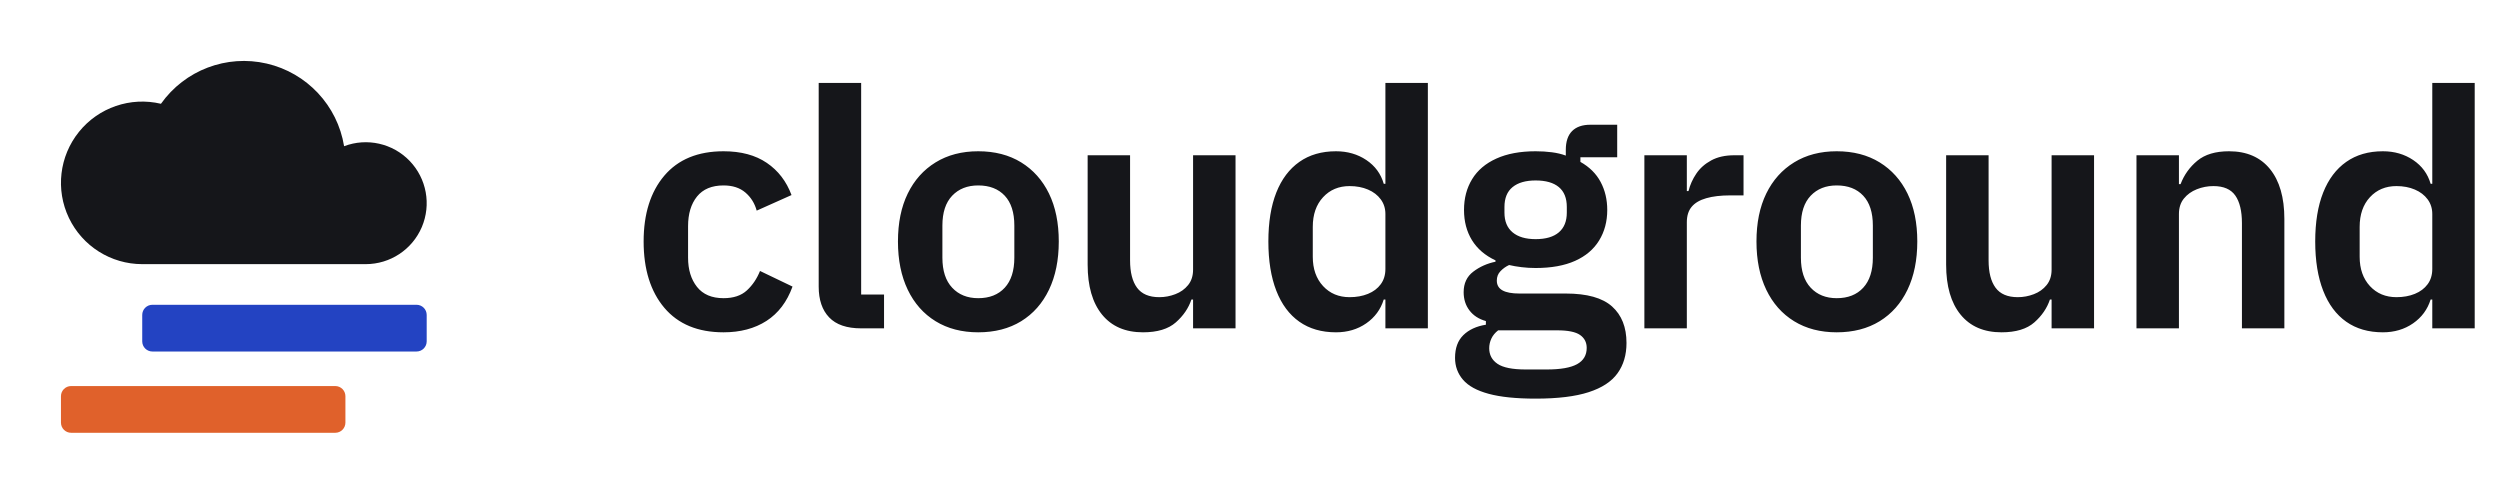
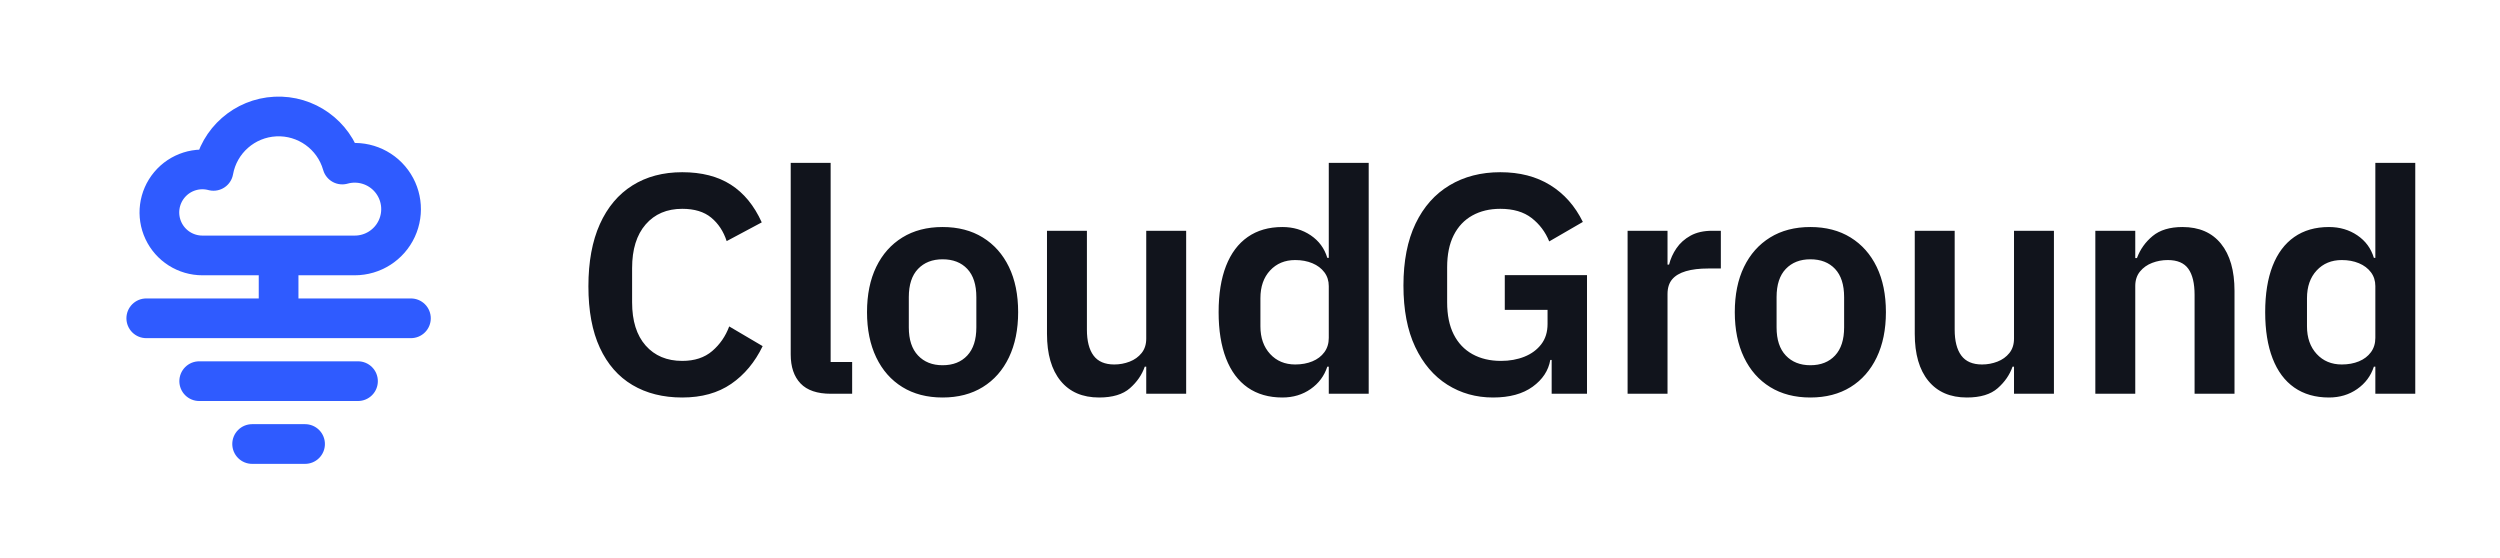
- <svg xmlns="http://www.w3.org/2000/svg" width="769px" height="150px" viewBox="0 0 769 150" version="1.1">
-   <g id="lockup/light" stroke="none" fill="none" fill-rule="evenodd" stroke-width="1">
-     <g id="Group" transform="translate(18.75, 18.7468)">
-       <g>
-         <path d="M25,62.503 C15.373,62.502 6.602,56.974 2.449,48.289 C-1.705,39.604 -0.502,29.306 5.54,21.812 C11.583,14.317 21.391,10.958 30.759,13.175 C38.094,2.832 50.951,-2.054 63.303,0.808 C75.655,3.669 85.054,13.711 87.094,26.225 C94.12,23.556 102.062,25.341 107.27,30.76 C112.479,36.18 113.947,44.185 111.002,51.101 C108.057,58.016 101.266,62.504 93.75,62.503 L25,62.503 Z" id="Path" fill="#15161A" />
-         <rect id="Rectangle" fill="#2343C2" x="25" y="75.003" width="87.5" height="14.375" rx="3.125" />
-         <rect id="Rectangle" fill="#E0612B" x="0" y="100.003" width="87.5" height="14.375" rx="3.125" />
-       </g>
-       <path d="M203.81,83.473 C195.923,83.473 189.853,80.96 185.6,75.933 C181.353,70.9 179.23,64.1 179.23,55.533 C179.23,47.033 181.353,40.283 185.6,35.283 C189.853,30.283 195.923,27.783 203.81,27.783 C209.183,27.783 213.62,28.973 217.12,31.353 C220.62,33.733 223.153,37.033 224.72,41.253 L214.01,46.043 C213.397,43.797 212.24,41.943 210.54,40.483 C208.84,39.023 206.597,38.293 203.81,38.293 C200.203,38.293 197.483,39.43 195.65,41.703 C193.817,43.983 192.9,47.027 192.9,50.833 L192.9,60.523 C192.9,64.197 193.817,67.19 195.65,69.503 C197.483,71.817 200.203,72.973 203.81,72.973 C206.87,72.973 209.267,72.173 211,70.573 C212.733,68.973 214.077,66.983 215.03,64.603 L225.03,69.403 C223.33,74.097 220.66,77.617 217.02,79.963 C213.38,82.303 208.977,83.473 203.81,83.473 Z M253.18,82.253 L246.14,82.253 C241.72,82.253 238.44,81.13 236.3,78.883 C234.153,76.643 233.08,73.483 233.08,69.403 L233.08,6.773 L246.14,6.773 L246.14,71.853 L253.18,71.853 L253.18,82.253 Z M282.15,83.473 C277.117,83.473 272.747,82.337 269.04,80.063 C265.333,77.783 262.477,74.553 260.47,70.373 C258.463,66.187 257.46,61.24 257.46,55.533 C257.46,49.82 258.463,44.907 260.47,40.793 C262.477,36.68 265.333,33.483 269.04,31.203 C272.747,28.923 277.117,27.783 282.15,27.783 C287.25,27.783 291.653,28.923 295.36,31.203 C299.06,33.483 301.913,36.68 303.92,40.793 C305.927,44.907 306.93,49.82 306.93,55.533 C306.93,61.24 305.927,66.187 303.92,70.373 C301.913,74.553 299.06,77.783 295.36,80.063 C291.653,82.337 287.25,83.473 282.15,83.473 Z M282.15,72.973 C285.617,72.973 288.337,71.9 290.31,69.753 C292.277,67.613 293.26,64.537 293.26,60.523 L293.26,50.633 C293.26,46.62 292.277,43.56 290.31,41.453 C288.337,39.347 285.617,38.293 282.15,38.293 C278.817,38.293 276.147,39.347 274.14,41.453 C272.133,43.56 271.13,46.62 271.13,50.633 L271.13,60.523 C271.13,64.537 272.133,67.613 274.14,69.753 C276.147,71.9 278.817,72.973 282.15,72.973 Z M348.24,82.253 L348.24,73.383 L347.73,73.383 C346.85,76.03 345.253,78.373 342.94,80.413 C340.627,82.453 337.26,83.473 332.84,83.473 C327.4,83.473 323.2,81.657 320.24,78.023 C317.287,74.383 315.81,69.267 315.81,62.673 L315.81,29.013 L328.86,29.013 L328.86,61.343 C328.86,65.017 329.573,67.82 331,69.753 C332.433,71.693 334.713,72.663 337.84,72.663 C339.54,72.663 341.187,72.357 342.78,71.743 C344.38,71.137 345.69,70.203 346.71,68.943 C347.73,67.683 348.24,66.103 348.24,64.203 L348.24,29.013 L361.3,29.013 L361.3,82.253 L348.24,82.253 Z M407.4,82.253 L407.4,73.383 L406.89,73.383 C405.937,76.443 404.137,78.89 401.49,80.723 C398.837,82.557 395.74,83.473 392.2,83.473 C387.78,83.473 384.023,82.387 380.93,80.213 C377.837,78.04 375.473,74.86 373.84,70.673 C372.213,66.493 371.4,61.447 371.4,55.533 C371.4,49.613 372.213,44.597 373.84,40.483 C375.473,36.37 377.837,33.227 380.93,31.053 C384.023,28.873 387.78,27.783 392.2,27.783 C395.74,27.783 398.853,28.683 401.54,30.483 C404.227,32.29 406.01,34.723 406.89,37.783 L407.4,37.783 L407.4,6.773 L420.46,6.773 L420.46,82.253 L407.4,82.253 Z M396.39,72.663 C398.497,72.663 400.383,72.323 402.05,71.643 C403.717,70.963 405.023,69.977 405.97,68.683 C406.923,67.397 407.4,65.833 407.4,63.993 L407.4,47.063 C407.4,45.363 406.923,43.867 405.97,42.573 C405.023,41.28 403.717,40.277 402.05,39.563 C400.383,38.85 398.497,38.493 396.39,38.493 C393.057,38.493 390.337,39.633 388.23,41.913 C386.117,44.193 385.06,47.237 385.06,51.043 L385.06,60.223 C385.06,63.963 386.117,66.973 388.23,69.253 C390.337,71.527 393.057,72.663 396.39,72.663 Z M481.56,86.743 C481.56,90.417 480.64,93.527 478.8,96.073 C476.967,98.627 474.01,100.563 469.93,101.883 C465.85,103.21 460.41,103.873 453.61,103.873 C447.623,103.873 442.813,103.38 439.18,102.393 C435.54,101.413 432.903,99.97 431.27,98.063 C429.637,96.157 428.82,93.913 428.82,91.333 C428.82,88.34 429.67,86.01 431.37,84.343 C433.07,82.677 435.383,81.607 438.31,81.133 L438.31,80.013 C436.13,79.4 434.447,78.31 433.26,76.743 C432.067,75.183 431.47,73.313 431.47,71.133 C431.47,68.413 432.457,66.307 434.43,64.813 C436.403,63.313 438.683,62.293 441.27,61.753 L441.27,61.343 C438.07,59.85 435.653,57.777 434.02,55.123 C432.393,52.47 431.58,49.377 431.58,45.843 C431.58,42.237 432.413,39.073 434.08,36.353 C435.74,33.633 438.22,31.527 441.52,30.033 C444.82,28.533 448.85,27.783 453.61,27.783 C455.377,27.783 457.043,27.887 458.61,28.093 C460.17,28.293 461.597,28.633 462.89,29.113 L462.89,27.373 C462.89,24.793 463.537,22.857 464.83,21.563 C466.123,20.27 467.993,19.623 470.44,19.623 L478.7,19.623 L478.7,29.623 L467.38,29.623 L467.38,31.053 C470.167,32.613 472.24,34.67 473.6,37.223 C474.96,39.77 475.64,42.643 475.64,45.843 C475.64,49.377 474.807,52.503 473.14,55.223 C471.473,57.943 469.01,60.033 465.75,61.493 C462.483,62.96 458.437,63.693 453.61,63.693 C452.11,63.693 450.663,63.607 449.27,63.433 C447.877,63.267 446.603,63.047 445.45,62.773 C444.43,63.247 443.547,63.877 442.8,64.663 C442.047,65.443 441.67,66.41 441.67,67.563 C441.67,68.923 442.25,69.927 443.41,70.573 C444.563,71.22 446.297,71.543 448.61,71.543 L462.89,71.543 C469.417,71.543 474.16,72.87 477.12,75.523 C480.08,78.177 481.56,81.917 481.56,86.743 Z M469.32,88.273 C469.32,86.573 468.64,85.247 467.28,84.293 C465.92,83.34 463.573,82.863 460.24,82.863 L442.08,82.863 C441.127,83.61 440.43,84.46 439.99,85.413 C439.55,86.367 439.33,87.353 439.33,88.373 C439.33,90.413 440.18,92.01 441.88,93.163 C443.58,94.323 446.47,94.903 450.55,94.903 L457.08,94.903 C461.293,94.903 464.387,94.36 466.36,93.273 C468.333,92.18 469.32,90.513 469.32,88.273 Z M453.61,54.813 C456.737,54.813 459.117,54.117 460.75,52.723 C462.383,51.33 463.2,49.307 463.2,46.653 L463.2,44.923 C463.2,42.203 462.383,40.163 460.75,38.803 C459.117,37.443 456.737,36.763 453.61,36.763 C450.55,36.763 448.187,37.443 446.52,38.803 C444.853,40.163 444.02,42.203 444.02,44.923 L444.02,46.653 C444.02,49.307 444.853,51.33 446.52,52.723 C448.187,54.117 450.55,54.813 453.61,54.813 Z M500.12,82.253 L487.06,82.253 L487.06,29.013 L500.12,29.013 L500.12,40.023 L500.63,40.023 C501.103,38.123 501.903,36.34 503.03,34.673 C504.15,33.007 505.68,31.647 507.62,30.593 C509.553,29.54 511.917,29.013 514.71,29.013 L517.56,29.013 L517.56,41.353 L513.48,41.353 C510.56,41.353 508.097,41.643 506.09,42.223 C504.083,42.797 502.587,43.68 501.6,44.873 C500.613,46.06 500.12,47.64 500.12,49.613 L500.12,82.253 Z M546.22,83.473 C541.193,83.473 536.827,82.337 533.12,80.063 C529.413,77.783 526.557,74.553 524.55,70.373 C522.543,66.187 521.54,61.24 521.54,55.533 C521.54,49.82 522.543,44.907 524.55,40.793 C526.557,36.68 529.413,33.483 533.12,31.203 C536.827,28.923 541.193,27.783 546.22,27.783 C551.32,27.783 555.723,28.923 559.43,31.203 C563.137,33.483 565.993,36.68 568,40.793 C570.007,44.907 571.01,49.82 571.01,55.533 C571.01,61.24 570.007,66.187 568,70.373 C565.993,74.553 563.137,77.783 559.43,80.063 C555.723,82.337 551.32,83.473 546.22,83.473 Z M546.22,72.973 C549.693,72.973 552.413,71.9 554.38,69.753 C556.353,67.613 557.34,64.537 557.34,60.523 L557.34,50.633 C557.34,46.62 556.353,43.56 554.38,41.453 C552.413,39.347 549.693,38.293 546.22,38.293 C542.893,38.293 540.227,39.347 538.22,41.453 C536.213,43.56 535.21,46.62 535.21,50.633 L535.21,60.523 C535.21,64.537 536.213,67.613 538.22,69.753 C540.227,71.9 542.893,72.973 546.22,72.973 Z M612.32,82.253 L612.32,73.383 L611.81,73.383 C610.923,76.03 609.327,78.373 607.02,80.413 C604.707,82.453 601.34,83.473 596.92,83.473 C591.48,83.473 587.28,81.657 584.32,78.023 C581.36,74.383 579.88,69.267 579.88,62.673 L579.88,29.013 L592.94,29.013 L592.94,61.343 C592.94,65.017 593.653,67.82 595.08,69.753 C596.507,71.693 598.787,72.663 601.92,72.663 C603.62,72.663 605.267,72.357 606.86,71.743 C608.46,71.137 609.77,70.203 610.79,68.943 C611.81,67.683 612.32,66.103 612.32,64.203 L612.32,29.013 L625.38,29.013 L625.38,82.253 L612.32,82.253 Z M651.49,82.253 L638.43,82.253 L638.43,29.013 L651.49,29.013 L651.49,37.883 L652,37.883 C653.087,35.03 654.803,32.633 657.15,30.693 C659.497,28.753 662.743,27.783 666.89,27.783 C672.33,27.783 676.53,29.603 679.49,33.243 C682.443,36.883 683.92,42 683.92,48.593 L683.92,82.253 L670.87,82.253 L670.87,49.923 C670.87,46.183 670.19,43.343 668.83,41.403 C667.47,39.463 665.227,38.493 662.1,38.493 C660.327,38.493 658.627,38.817 657,39.463 C655.367,40.11 654.04,41.063 653.02,42.323 C652,43.577 651.49,45.157 651.49,47.063 L651.49,82.253 Z M729.42,82.253 L729.42,73.383 L728.91,73.383 C727.957,76.443 726.153,78.89 723.5,80.723 C720.847,82.557 717.753,83.473 714.22,83.473 C709.8,83.473 706.043,82.387 702.95,80.213 C699.857,78.04 697.493,74.86 695.86,70.673 C694.227,66.493 693.41,61.447 693.41,55.533 C693.41,49.613 694.227,44.597 695.86,40.483 C697.493,36.37 699.857,33.227 702.95,31.053 C706.043,28.873 709.8,27.783 714.22,27.783 C717.753,27.783 720.863,28.683 723.55,30.483 C726.237,32.29 728.023,34.723 728.91,37.783 L729.42,37.783 L729.42,6.773 L742.47,6.773 L742.47,82.253 L729.42,82.253 Z M718.4,72.663 C720.507,72.663 722.393,72.323 724.06,71.643 C725.727,70.963 727.037,69.977 727.99,68.683 C728.943,67.397 729.42,65.833 729.42,63.993 L729.42,47.063 C729.42,45.363 728.943,43.867 727.99,42.573 C727.037,41.28 725.727,40.277 724.06,39.563 C722.393,38.85 720.507,38.493 718.4,38.493 C715.067,38.493 712.347,39.633 710.24,41.913 C708.133,44.193 707.08,47.237 707.08,51.043 L707.08,60.223 C707.08,63.963 708.133,66.973 710.24,69.253 C712.347,71.527 715.067,72.663 718.4,72.663 Z" id="Shape" fill="#15161A" fill-rule="nonzero" />
-     </g>
+ <svg xmlns="http://www.w3.org/2000/svg" viewBox="0 0 673 150" width="673" height="150" role="img" aria-label="CloudGround">
+   <g transform="translate(18.00 18.00) scale(1.7812)">
+     <path d="M20.5 28.5 H43.5 A7 7 0 1 0 41.62 14.76 A10 10 0 0 0 22.16 15.72 A6.5 6.5 0 1 0 20.5 28.5 Z M32 28.5 V38 M12 38 H52 M20 47.5 H44 M28 57 H36" fill="none" stroke="#2F5BFF" stroke-width="6" stroke-linecap="round" stroke-linejoin="round" />
  </g>
+   <path fill="#11141C" d="M183.66 107.008Q175.913 107.008 170.236 103.636Q164.559 100.263 161.479 93.615Q158.398 86.966 158.398 77.079Q158.398 67.192 161.479 60.346Q164.559 53.5 170.236 49.93Q175.913 46.36 183.66 46.36Q191.501 46.36 196.749 49.72Q201.996 53.08 205.064 59.863L195.621 64.906Q194.331 60.963 191.459 58.588Q188.587 56.213 183.66 56.213Q177.463 56.213 173.813 60.412Q170.163 64.612 170.163 72.178V81.388Q170.163 88.895 173.813 93.025Q177.463 97.155 183.66 97.155Q188.637 97.155 191.736 94.494Q194.835 91.832 196.303 87.874L205.306 93.178Q202.179 99.666 196.84 103.337Q191.501 107.008 183.66 107.008ZM229.399 106.0H223.672Q218.155 106.0 215.508 103.227Q212.86 100.453 212.86 95.415V43.84H223.608V97.455H229.399ZM253.742 107.008Q247.473 107.008 242.915 104.194Q238.357 101.38 235.879 96.209Q233.401 91.038 233.401 84.032Q233.401 76.966 235.879 71.855Q238.357 66.743 242.915 63.929Q247.473 61.115 253.742 61.115Q260.012 61.115 264.57 63.929Q269.128 66.743 271.606 71.855Q274.084 76.966 274.084 84.032Q274.084 91.038 271.606 96.209Q269.128 101.38 264.57 104.194Q260.012 107.008 253.742 107.008ZM253.742 98.32Q257.959 98.32 260.396 95.7Q262.833 93.08 262.833 88.147V79.976Q262.833 74.983 260.396 72.393Q257.959 69.803 253.742 69.803Q249.61 69.803 247.131 72.393Q244.652 74.983 244.652 79.976V88.147Q244.652 93.08 247.131 95.7Q249.61 98.32 253.742 98.32ZM308.567 106.0V98.707H308.171Q307.03 101.993 304.181 104.5Q301.333 107.008 295.873 107.008Q289.178 107.008 285.514 102.534Q281.849 98.06 281.849 89.868V62.123H292.596V88.751Q292.596 93.303 294.376 95.71Q296.156 98.117 299.962 98.117Q302.117 98.117 304.096 97.354Q306.076 96.59 307.321 95.038Q308.567 93.486 308.567 91.163V62.123H319.314V106.0ZM357.707 106.0V98.707H357.311Q356.09 102.443 352.822 104.726Q349.553 107.008 345.22 107.008Q339.725 107.008 335.883 104.325Q332.041 101.642 330.047 96.488Q328.053 91.334 328.053 84.032Q328.053 76.705 330.047 71.593Q332.041 66.481 335.883 63.798Q339.725 61.115 345.22 61.115Q349.553 61.115 352.859 63.356Q356.164 65.596 357.311 69.416H357.707V43.84H368.454V106.0ZM348.667 98.117Q351.242 98.117 353.288 97.275Q355.334 96.432 356.52 94.813Q357.707 93.195 357.707 90.956V77.019Q357.707 74.879 356.52 73.297Q355.334 71.716 353.288 70.861Q351.242 70.006 348.667 70.006Q344.519 70.006 341.912 72.806Q339.305 75.606 339.305 80.277V87.846Q339.305 92.458 341.912 95.288Q344.519 98.117 348.667 98.117ZM417.707 106.0V96.899H417.337Q416.6 101.193 412.595 104.1Q408.59 107.008 401.929 107.008Q395.085 107.008 389.613 103.552Q384.141 100.095 380.973 93.392Q377.806 86.69 377.806 76.862Q377.806 66.999 381.062 60.208Q384.318 53.416 390.213 49.888Q396.107 46.36 403.879 46.36Q411.716 46.36 417.334 49.841Q422.952 53.322 426.104 59.745L417.051 64.99Q415.508 61.175 412.318 58.694Q409.127 56.213 403.879 56.213Q399.585 56.213 396.347 58.015Q393.11 59.817 391.34 63.314Q389.571 66.811 389.571 71.955V81.388Q389.571 86.533 391.34 90.029Q393.11 93.526 396.384 95.341Q399.659 97.155 404.078 97.155Q407.542 97.155 410.369 96.023Q413.196 94.891 414.899 92.686Q416.602 90.482 416.602 87.205V83.422H405.087V74.067H427.221V106.0ZM448.896 106.0H438.148V62.123H448.896V71.228H449.316Q449.894 68.891 451.312 66.819Q452.731 64.746 455.102 63.435Q457.474 62.123 460.943 62.123H463.251V72.278H459.895Q456.283 72.278 453.827 73.007Q451.371 73.736 450.133 75.214Q448.896 76.691 448.896 79.147ZM487.346 107.008Q481.077 107.008 476.519 104.194Q471.961 101.38 469.483 96.209Q467.005 91.038 467.005 84.032Q467.005 76.966 469.483 71.855Q471.961 66.743 476.519 63.929Q481.077 61.115 487.346 61.115Q493.616 61.115 498.174 63.929Q502.732 66.743 505.21 71.855Q507.688 76.966 507.688 84.032Q507.688 91.038 505.21 96.209Q502.732 101.38 498.174 104.194Q493.616 107.008 487.346 107.008ZM487.346 98.32Q491.563 98.32 494 95.7Q496.437 93.08 496.437 88.147V79.976Q496.437 74.983 494 72.393Q491.563 69.803 487.346 69.803Q483.214 69.803 480.735 72.393Q478.256 74.983 478.256 79.976V88.147Q478.256 93.08 480.735 95.7Q483.214 98.32 487.346 98.32ZM542.171 106.0V98.707H541.775Q540.634 101.993 537.785 104.5Q534.937 107.008 529.477 107.008Q522.782 107.008 519.118 102.534Q515.453 98.06 515.453 89.868V62.123H526.2V88.751Q526.2 93.303 527.98 95.71Q529.76 98.117 533.566 98.117Q535.721 98.117 537.7 97.354Q539.68 96.59 540.925 95.038Q542.171 93.486 542.171 91.163V62.123H552.918V106.0ZM574.812 106.0H564.064V62.123H574.812V69.475H575.266Q576.566 65.957 579.493 63.536Q582.421 61.115 587.53 61.115Q594.25 61.115 597.889 65.611Q601.529 70.108 601.529 78.314V106.0H590.782V79.372Q590.782 74.723 589.103 72.364Q587.425 70.006 583.56 70.006Q581.356 70.006 579.359 70.769Q577.362 71.533 576.087 73.093Q574.812 74.653 574.812 76.994ZM639.443 106.0V98.707H639.047Q637.826 102.443 634.558 104.726Q631.289 107.008 626.956 107.008Q621.461 107.008 617.619 104.325Q613.777 101.642 611.783 96.488Q609.789 91.334 609.789 84.032Q609.789 76.705 611.783 71.593Q613.777 66.481 617.619 63.798Q621.461 61.115 626.956 61.115Q631.289 61.115 634.595 63.356Q637.9 65.596 639.047 69.416H639.443V43.84H650.19V106.0ZM630.403 98.117Q632.978 98.117 635.024 97.275Q637.07 96.432 638.256 94.813Q639.443 93.195 639.443 90.956V77.019Q639.443 74.879 638.256 73.297Q637.07 71.716 635.024 70.861Q632.978 70.006 630.403 70.006Q626.255 70.006 623.648 72.806Q621.041 75.606 621.041 80.277V87.846Q621.041 92.458 623.648 95.288Q626.255 98.117 630.403 98.117Z" />
</svg>
